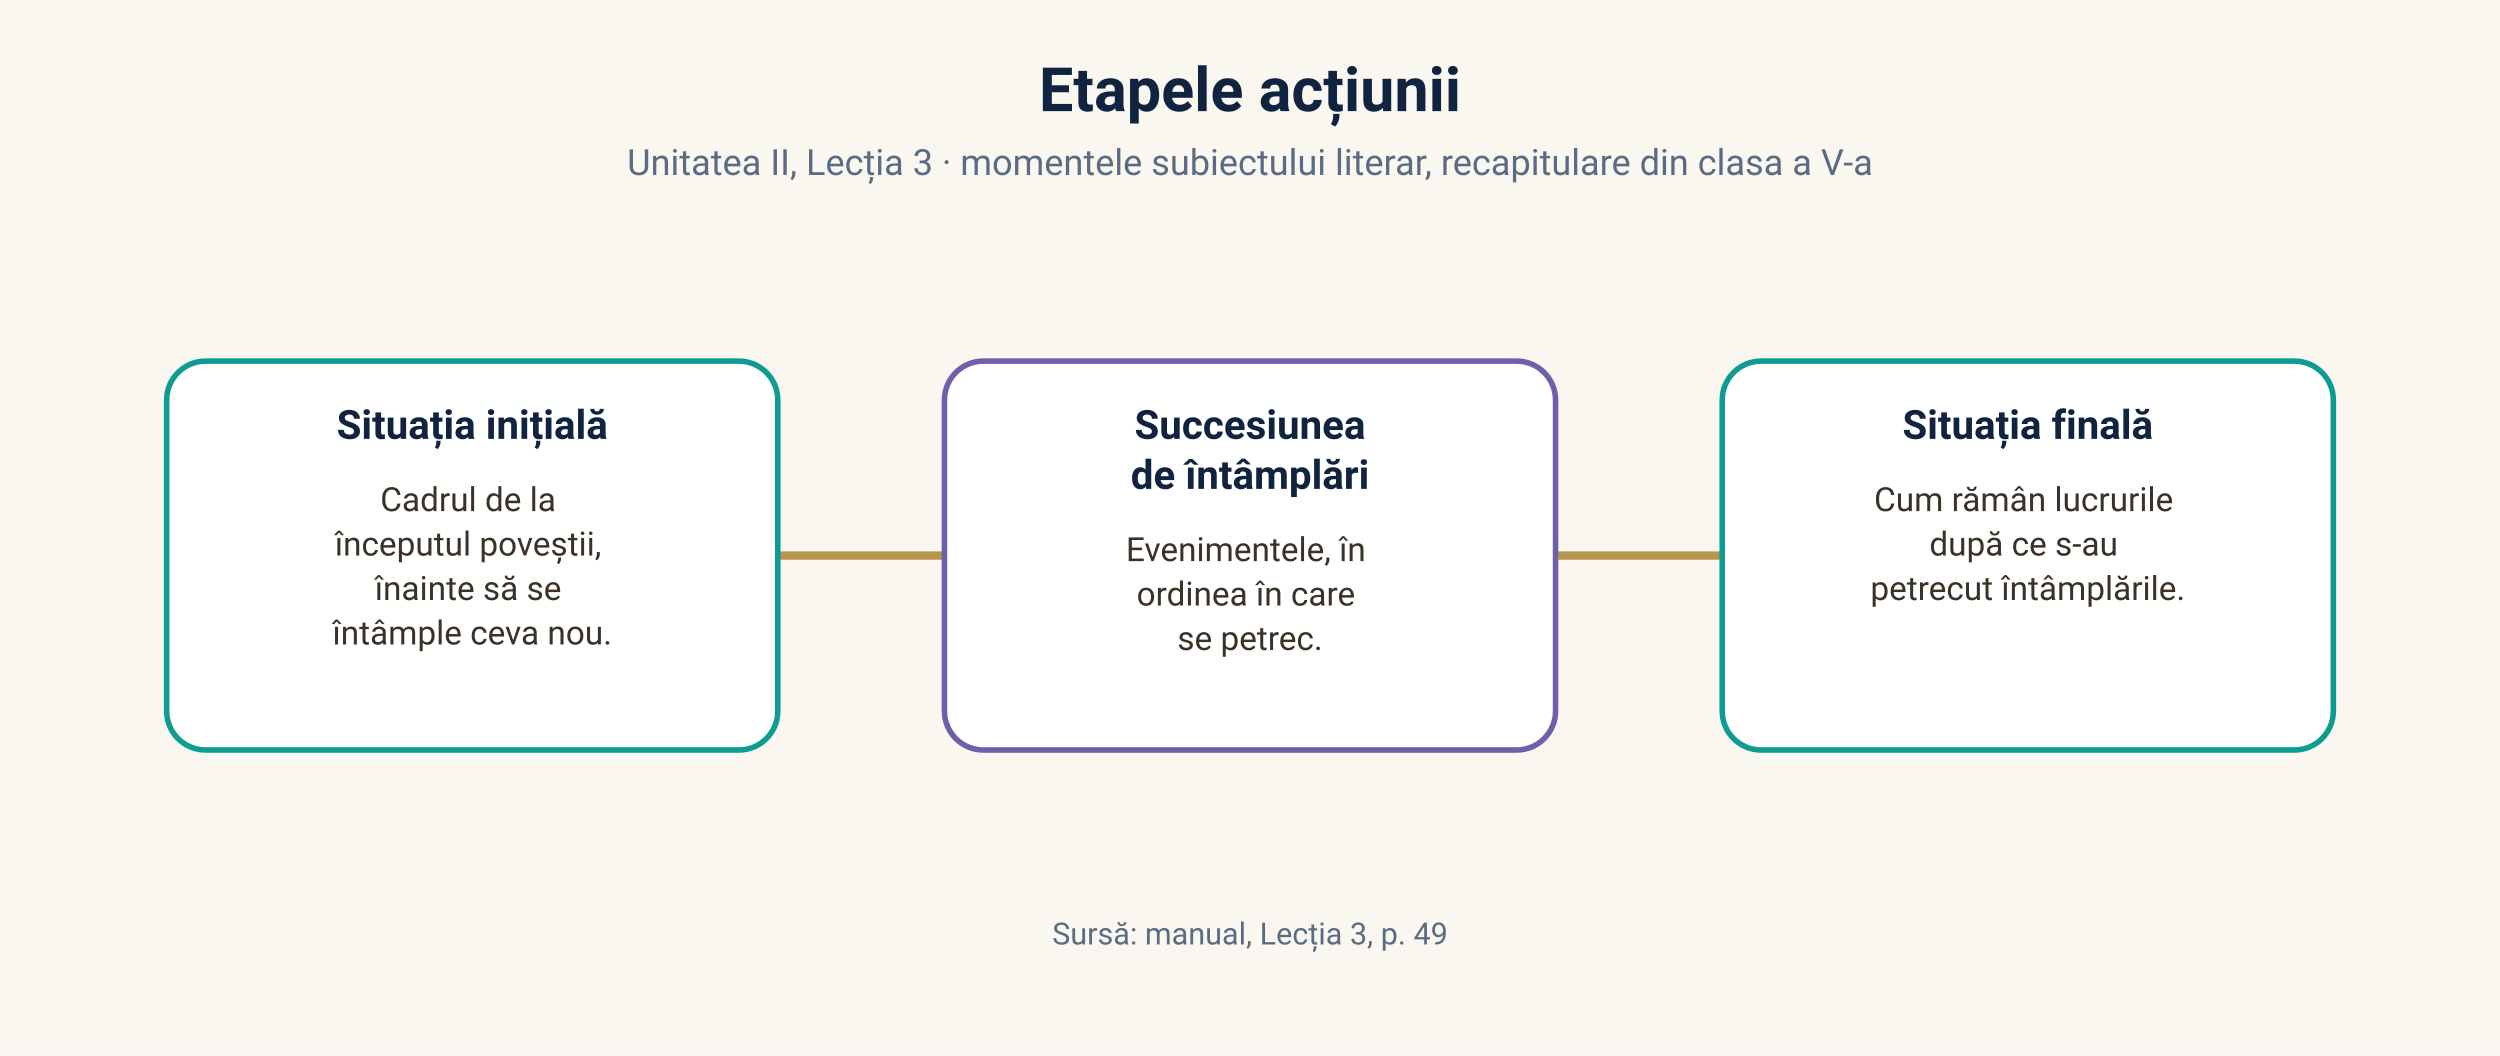
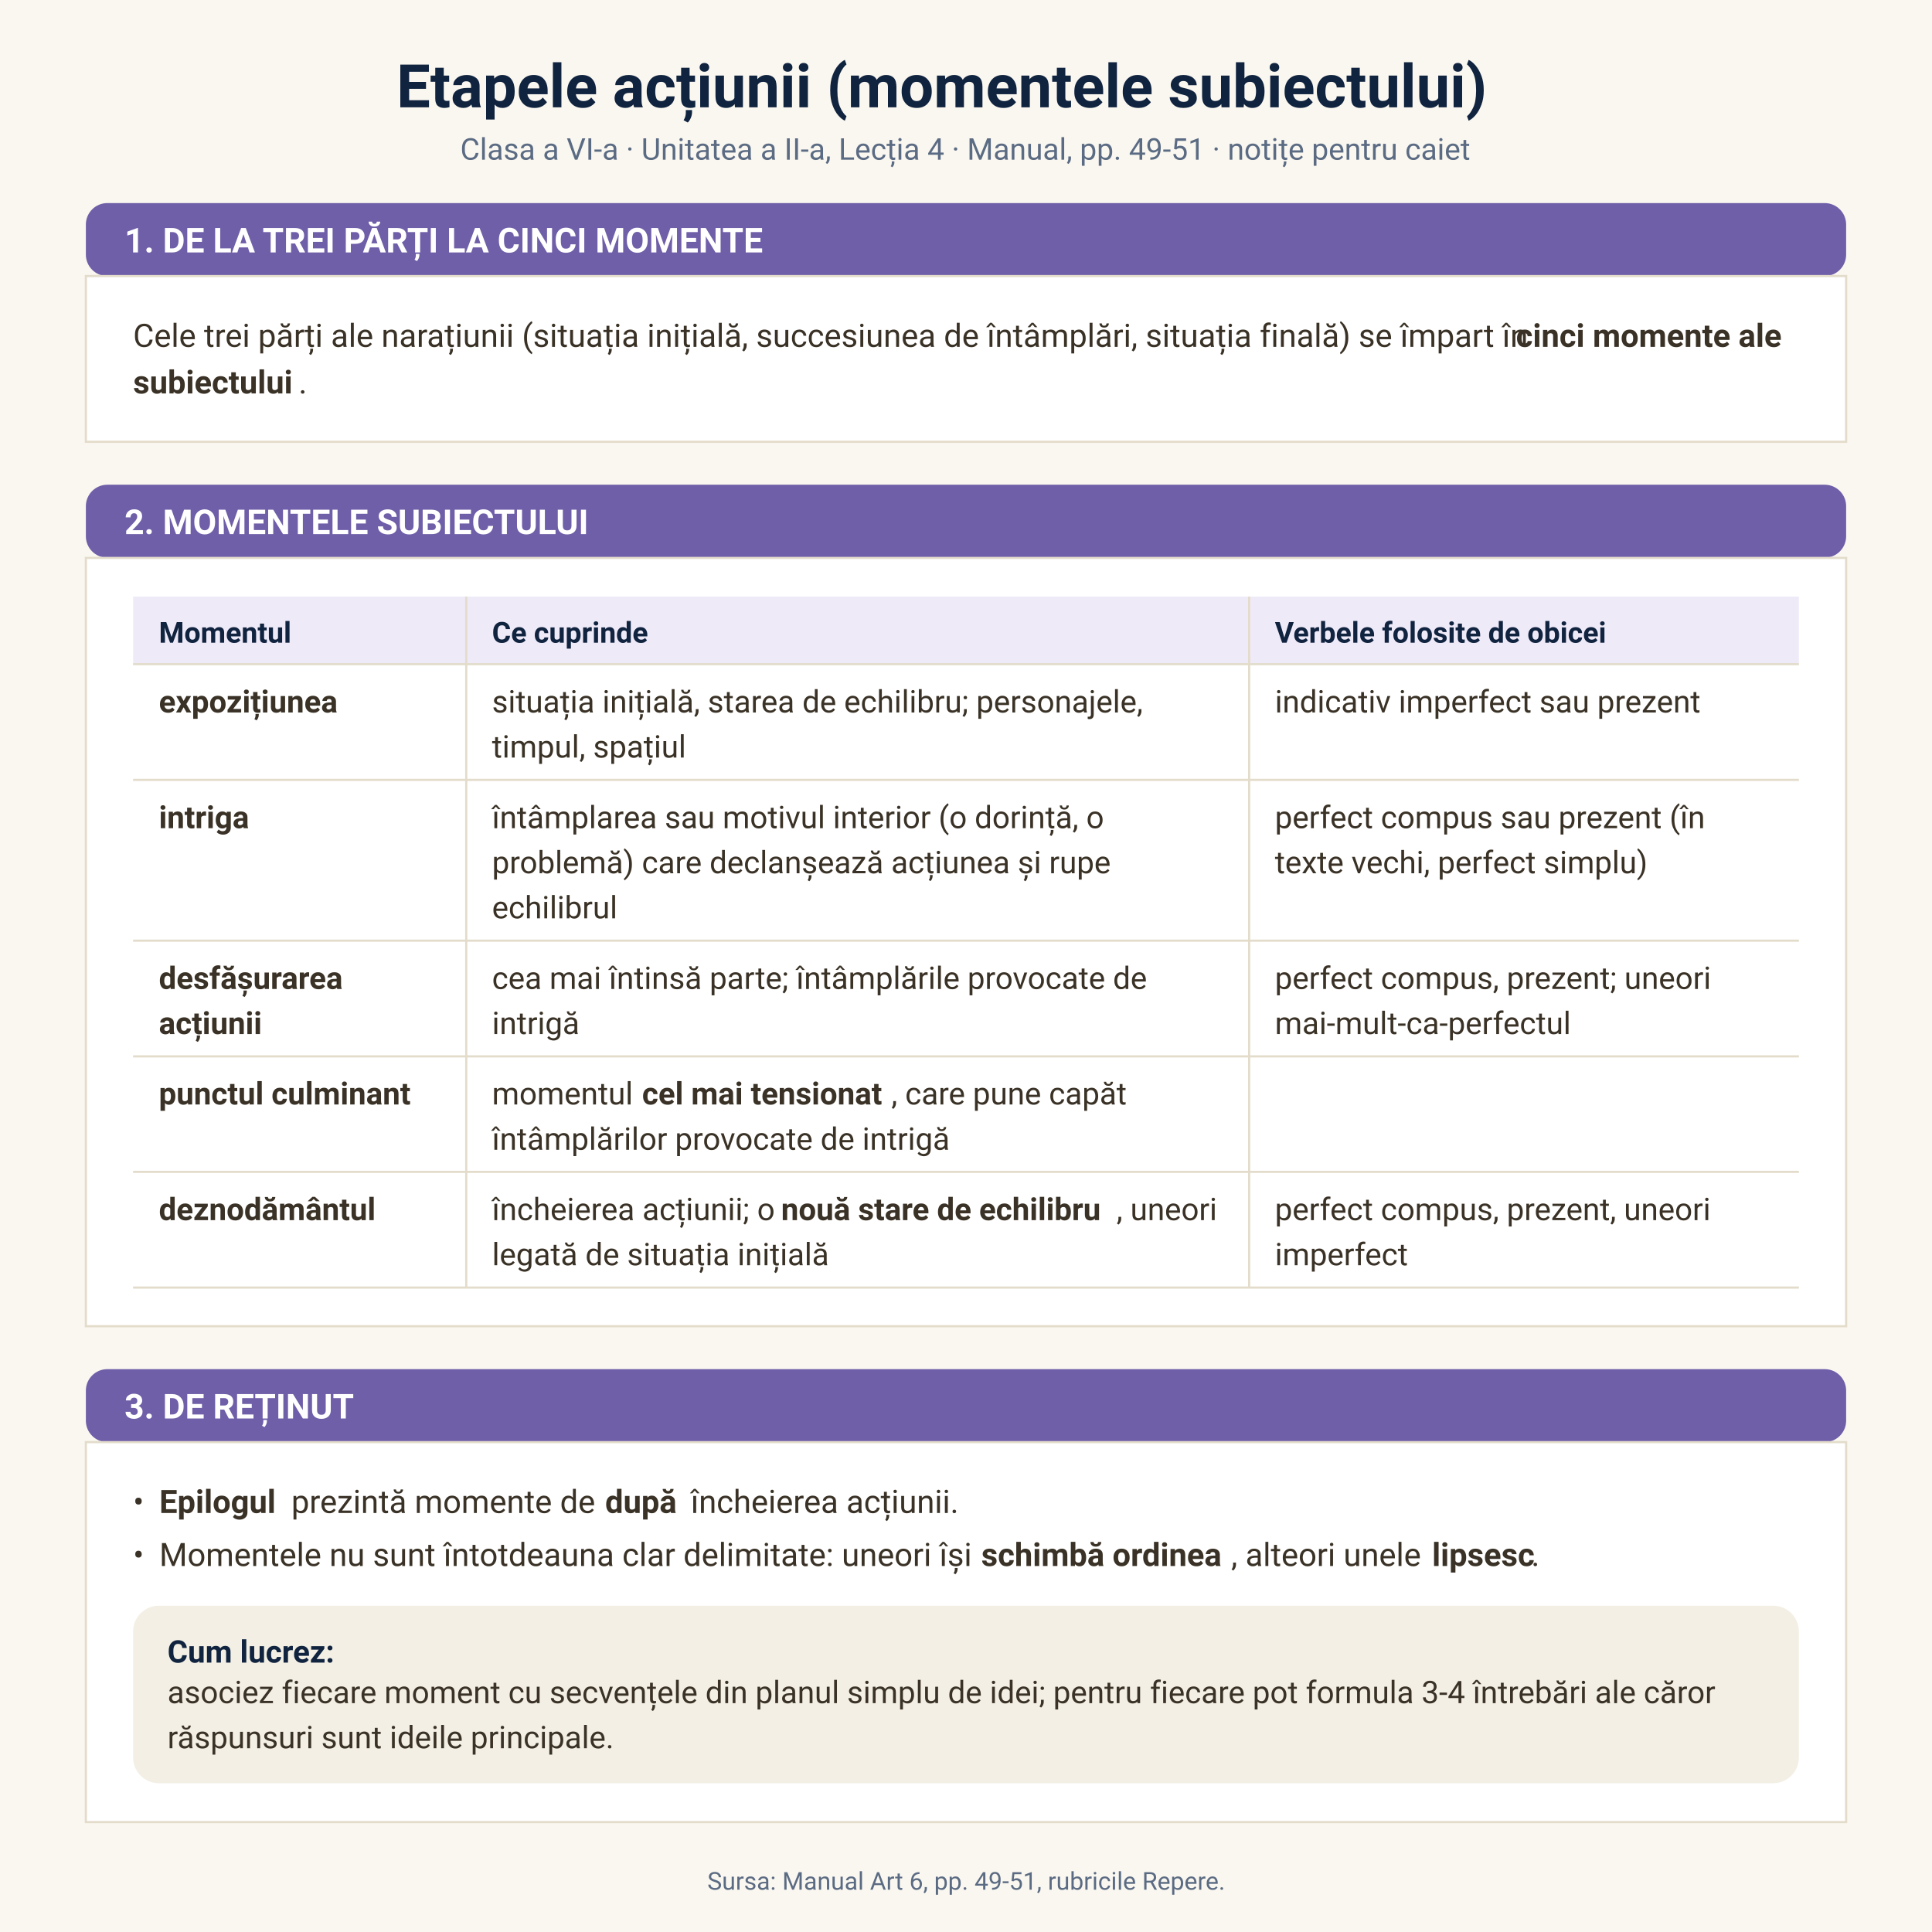
- <svg xmlns="http://www.w3.org/2000/svg" viewBox="0 0 900 380" font-family="'Segoe UI', 'Plus Jakarta Sans', -apple-system, Roboto, sans-serif">
-   <rect width="900" height="380" fill="#faf7f0" />
-   <text x="450" y="40" text-anchor="middle" font-size="22" font-weight="700" fill="#10233f">Etapele acțiunii</text>
-   <text x="450" y="63" text-anchor="middle" font-size="13" fill="#5b6b83">Unitatea II, Lecția 3 · momentele subiectului literar, recapitulare din clasa a V-a</text>
-   <path d="M 90 200 L 810 200" stroke="#b8944f" stroke-width="3" fill="none" marker-end="url(#arrow2)" />
-   <defs>
-     <marker id="arrow2" markerWidth="10" markerHeight="10" refX="8" refY="5" orient="auto">
-       <path d="M0,0 L10,5 L0,10 z" fill="#b8944f" />
-     </marker>
-   </defs>
-   <g>
-     <rect x="60" y="130" width="220" height="140" rx="14" fill="#ffffff" stroke="#0d9c92" stroke-width="2" />
-     <text x="170" y="158" text-anchor="middle" font-size="14.5" font-weight="700" fill="#10233f">Situația inițială</text>
-     <text font-size="12" fill="#3a3226" text-anchor="middle">
-       <tspan x="170" y="184">Cadrul de la</tspan>
-       <tspan x="170" y="200">începutul poveștii,</tspan>
-       <tspan x="170" y="216">înainte să se</tspan>
-       <tspan x="170" y="232">întâmple ceva nou.</tspan>
-     </text>
-   </g>
-   <g>
-     <rect x="340" y="130" width="220" height="140" rx="14" fill="#ffffff" stroke="#6f5ea8" stroke-width="2" />
-     <text x="450" y="158" text-anchor="middle" font-size="14.5" font-weight="700" fill="#10233f">Succesiunea</text>
-     <text x="450" y="176" text-anchor="middle" font-size="14.5" font-weight="700" fill="#10233f">de întâmplări</text>
-     <text font-size="12" fill="#3a3226" text-anchor="middle">
-       <tspan x="450" y="202">Evenimentele, în</tspan>
-       <tspan x="450" y="218">ordinea în care</tspan>
-       <tspan x="450" y="234">se petrec.</tspan>
-     </text>
-   </g>
-   <g>
-     <rect x="620" y="130" width="220" height="140" rx="14" fill="#ffffff" stroke="#0d9c92" stroke-width="2" />
-     <text x="730" y="158" text-anchor="middle" font-size="14.5" font-weight="700" fill="#10233f">Situația finală</text>
-     <text font-size="12" fill="#3a3226" text-anchor="middle">
-       <tspan x="730" y="184">Cum rămân lucrurile</tspan>
-       <tspan x="730" y="200">după ce s-au</tspan>
-       <tspan x="730" y="216">petrecut întâmplările.</tspan>
-     </text>
-   </g>
-   <text x="450" y="340" text-anchor="middle" font-size="11" fill="#5b6b83">Sursă: manual, Lecția 3, p. 49</text>
+ <svg xmlns="http://www.w3.org/2000/svg" viewBox="0 0 900 900" font-family="'Segoe UI', 'Plus Jakarta Sans', -apple-system, Roboto, sans-serif">
+   <rect width="900" height="900" fill="#faf7f0" />
+   <text x="184.7" y="50.0" font-size="28" fill="#10233f" font-weight="700" textLength="531.4" lengthAdjust="spacing">Etapele acțiunii (momentele subiectului)</text>
+   <text x="214.4" y="74.4" font-size="14" fill="#5b6b83" textLength="471.2" lengthAdjust="spacing">Clasa a VI-a · Unitatea a II-a, Lecția 4 · Manual, pp. 49-51 · notițe pentru caiet</text>
+   <rect x="40" y="94.6" width="820" height="34" rx="10" fill="#6f5ea8" />
+   <text x="58" y="117.6" font-size="16" font-weight="700" fill="#ffffff">1. DE LA TREI PĂRȚI LA CINCI MOMENTE</text>
+   <rect x="40" y="128.6" width="820" height="77.2" fill="#ffffff" stroke="#e3dccb" />
+   <text x="62.0" y="161.6" font-size="15" fill="#3a3226" textLength="640.2" lengthAdjust="spacing">Cele trei părți ale narațiunii (situația inițială, succesiunea de întâmplări, situația finală) se împart în</text>
+   <text x="706.2" y="161.6" font-size="15" fill="#3a3226" font-weight="700" textLength="128.7" lengthAdjust="spacing">cinci momente ale</text>
+   <text x="62.0" y="183.3" font-size="15" fill="#3a3226" font-weight="700" textLength="77.1" lengthAdjust="spacing">subiectului</text>
+   <text x="139.1" y="183.3" font-size="15" fill="#3a3226" textLength="3.3" lengthAdjust="spacing">.</text>
+   <rect x="40" y="225.8" width="820" height="34" rx="10" fill="#6f5ea8" />
+   <text x="58" y="248.8" font-size="16" font-weight="700" fill="#ffffff">2. MOMENTELE SUBIECTULUI</text>
+   <rect x="40" y="259.9" width="820" height="357.9" fill="#ffffff" stroke="#e3dccb" />
+   <rect x="62.0" y="277.9" width="776.0" height="31.6" fill="#efeaf8" />
+   <text x="74.0" y="299.4" font-size="13.5" fill="#10233f" font-weight="700" textLength="66.4" lengthAdjust="spacing">Momentul</text>
+   <text x="229.2" y="299.4" font-size="13.5" fill="#10233f" font-weight="700" textLength="75.6" lengthAdjust="spacing">Ce cuprinde</text>
+   <text x="593.9" y="299.4" font-size="13.5" fill="#10233f" font-weight="700" textLength="161.0" lengthAdjust="spacing">Verbele folosite de obicei</text>
+   <line x1="62.0" y1="309.4" x2="838.0" y2="309.4" stroke="#e3dccb" />
+   <text x="74.0" y="331.9" font-size="14.5" fill="#3a3226" font-weight="700" textLength="87.7" lengthAdjust="spacing">expozițiunea</text>
+   <text x="229.2" y="331.9" font-size="14.5" fill="#3a3226" textLength="299.9" lengthAdjust="spacing">situația inițială, starea de echilibru; personajele,</text>
+   <text x="229.2" y="352.9" font-size="14.5" fill="#3a3226" textLength="90.5" lengthAdjust="spacing">timpul, spațiul</text>
+   <text x="593.9" y="331.9" font-size="14.5" fill="#3a3226" textLength="195.9" lengthAdjust="spacing">indicativ imperfect sau prezent</text>
+   <line x1="62.0" y1="363.3" x2="838.0" y2="363.3" stroke="#e3dccb" />
+   <text x="74.0" y="385.8" font-size="14.5" fill="#3a3226" font-weight="700" textLength="45.2" lengthAdjust="spacing">intriga</text>
+   <text x="229.2" y="385.8" font-size="14.5" fill="#3a3226" textLength="286.7" lengthAdjust="spacing">întâmplarea sau motivul interior (o dorință, o</text>
+   <text x="229.2" y="406.8" font-size="14.5" fill="#3a3226" textLength="282.0" lengthAdjust="spacing">problemă) care declanșează acțiunea și rupe</text>
+   <text x="229.2" y="427.8" font-size="14.5" fill="#3a3226" textLength="58.3" lengthAdjust="spacing">echilibrul</text>
+   <text x="593.9" y="385.8" font-size="14.5" fill="#3a3226" textLength="197.3" lengthAdjust="spacing">perfect compus sau prezent (în</text>
+   <text x="593.9" y="406.8" font-size="14.5" fill="#3a3226" textLength="171.0" lengthAdjust="spacing">texte vechi, perfect simplu)</text>
+   <line x1="62.0" y1="438.2" x2="838.0" y2="438.2" stroke="#e3dccb" />
+   <text x="74.0" y="460.7" font-size="14.5" fill="#3a3226" font-weight="700" textLength="86.9" lengthAdjust="spacing">desfășurarea</text>
+   <text x="74.0" y="481.7" font-size="14.5" fill="#3a3226" font-weight="700" textLength="50.3" lengthAdjust="spacing">acțiunii</text>
+   <text x="229.2" y="460.7" font-size="14.5" fill="#3a3226" textLength="302.9" lengthAdjust="spacing">cea mai întinsă parte; întâmplările provocate de</text>
+   <text x="229.2" y="481.7" font-size="14.5" fill="#3a3226" textLength="41.2" lengthAdjust="spacing">intrigă</text>
+   <text x="593.9" y="460.7" font-size="14.5" fill="#3a3226" textLength="203.1" lengthAdjust="spacing">perfect compus, prezent; uneori</text>
+   <text x="593.9" y="481.7" font-size="14.5" fill="#3a3226" textLength="140.5" lengthAdjust="spacing">mai-mult-ca-perfectul</text>
+   <line x1="62.0" y1="492.1" x2="838.0" y2="492.1" stroke="#e3dccb" />
+   <text x="74.0" y="514.5" font-size="14.5" fill="#3a3226" font-weight="700" textLength="124.7" lengthAdjust="spacing">punctul culminant</text>
+   <text x="229.2" y="514.5" font-size="14.5" fill="#3a3226" textLength="66.0" lengthAdjust="spacing">momentul</text>
+   <text x="299.1" y="514.5" font-size="14.5" fill="#3a3226" font-weight="700" textLength="116.1" lengthAdjust="spacing">cel mai tensionat</text>
+   <text x="415.2" y="514.5" font-size="14.5" fill="#3a3226" textLength="109.2" lengthAdjust="spacing">, care pune capăt</text>
+   <text x="229.2" y="535.6" font-size="14.5" fill="#3a3226" textLength="214.9" lengthAdjust="spacing">întâmplărilor provocate de intrigă</text>
+   <line x1="62.0" y1="545.9" x2="838.0" y2="545.9" stroke="#e3dccb" />
+   <text x="74.0" y="568.4" font-size="14.5" fill="#3a3226" font-weight="700" textLength="106.9" lengthAdjust="spacing">deznodământul</text>
+   <text x="229.2" y="568.4" font-size="14.5" fill="#3a3226" textLength="130.8" lengthAdjust="spacing">încheierea acțiunii; o</text>
+   <text x="363.9" y="568.4" font-size="14.5" fill="#3a3226" font-weight="700" textLength="156.2" lengthAdjust="spacing">nouă stare de echilibru</text>
+   <text x="520.1" y="568.4" font-size="14.5" fill="#3a3226" textLength="48.3" lengthAdjust="spacing">, uneori</text>
+   <text x="229.2" y="589.4" font-size="14.5" fill="#3a3226" textLength="155.0" lengthAdjust="spacing">legată de situația inițială</text>
+   <text x="593.9" y="568.4" font-size="14.5" fill="#3a3226" textLength="203.1" lengthAdjust="spacing">perfect compus, prezent, uneori</text>
+   <text x="593.9" y="589.4" font-size="14.5" fill="#3a3226" textLength="60.8" lengthAdjust="spacing">imperfect</text>
+   <line x1="62.0" y1="599.8" x2="838.0" y2="599.8" stroke="#e3dccb" />
+   <line x1="217.2" y1="277.9" x2="217.2" y2="599.8" stroke="#e3dccb" />
+   <line x1="581.9" y1="277.9" x2="581.9" y2="599.8" stroke="#e3dccb" />
+   <rect x="40" y="637.8" width="820" height="34" rx="10" fill="#6f5ea8" />
+   <text x="58" y="660.8" font-size="16" font-weight="700" fill="#ffffff">3. DE REȚINUT</text>
+   <rect x="40" y="671.8" width="820" height="177.0" fill="#ffffff" stroke="#e3dccb" />
+   <text x="62.0" y="704.8" font-size="15" fill="#3a3226">•</text>
+   <text x="74.2" y="704.8" font-size="15" fill="#3a3226" font-weight="700" textLength="57.5" lengthAdjust="spacing">Epilogul</text>
+   <text x="135.7" y="704.8" font-size="15" fill="#3a3226" textLength="142.2" lengthAdjust="spacing">prezintă momente de</text>
+   <text x="281.9" y="704.8" font-size="15" fill="#3a3226" font-weight="700" textLength="35.8" lengthAdjust="spacing">după</text>
+   <text x="321.8" y="704.8" font-size="15" fill="#3a3226" textLength="122.4" lengthAdjust="spacing">încheierea acțiunii.</text>
+   <text x="62.0" y="729.5" font-size="15" fill="#3a3226">•</text>
+   <text x="74.2" y="729.5" font-size="15" fill="#3a3226" textLength="378.9" lengthAdjust="spacing">Momentele nu sunt întotdeauna clar delimitate: uneori își</text>
+   <text x="457.1" y="729.5" font-size="15" fill="#3a3226" font-weight="700" textLength="116.4" lengthAdjust="spacing">schimbă ordinea</text>
+   <text x="573.5" y="729.5" font-size="15" fill="#3a3226" textLength="89.5" lengthAdjust="spacing">, alteori unele</text>
+   <text x="667.1" y="729.5" font-size="15" fill="#3a3226" font-weight="700" textLength="46.2" lengthAdjust="spacing">lipsesc</text>
+   <text x="713.3" y="729.5" font-size="15" fill="#3a3226" textLength="3.3" lengthAdjust="spacing">.</text>
+   <rect x="62.0" y="748.0" width="776.0" height="82.7" rx="12" fill="#f3efe4" />
+   <text x="78.0" y="774.5" font-size="14.5" fill="#10233f" font-weight="700" textLength="79.6" lengthAdjust="spacing">Cum lucrez:</text>
+   <text x="78.0" y="793.4" font-size="14.5" fill="#3a3226" textLength="718.2" lengthAdjust="spacing">asociez fiecare moment cu secvențele din planul simplu de idei; pentru fiecare pot formula 3-4 întrebări ale căror</text>
+   <text x="78.0" y="814.4" font-size="14.5" fill="#3a3226" textLength="205.6" lengthAdjust="spacing">răspunsuri sunt ideile principale.</text>
+   <text x="329.5" y="880.3" font-size="11.5" fill="#5b6b83" textLength="240.9" lengthAdjust="spacing">Sursa: Manual Art 6, pp. 49-51, rubricile Repere.</text>
</svg>
